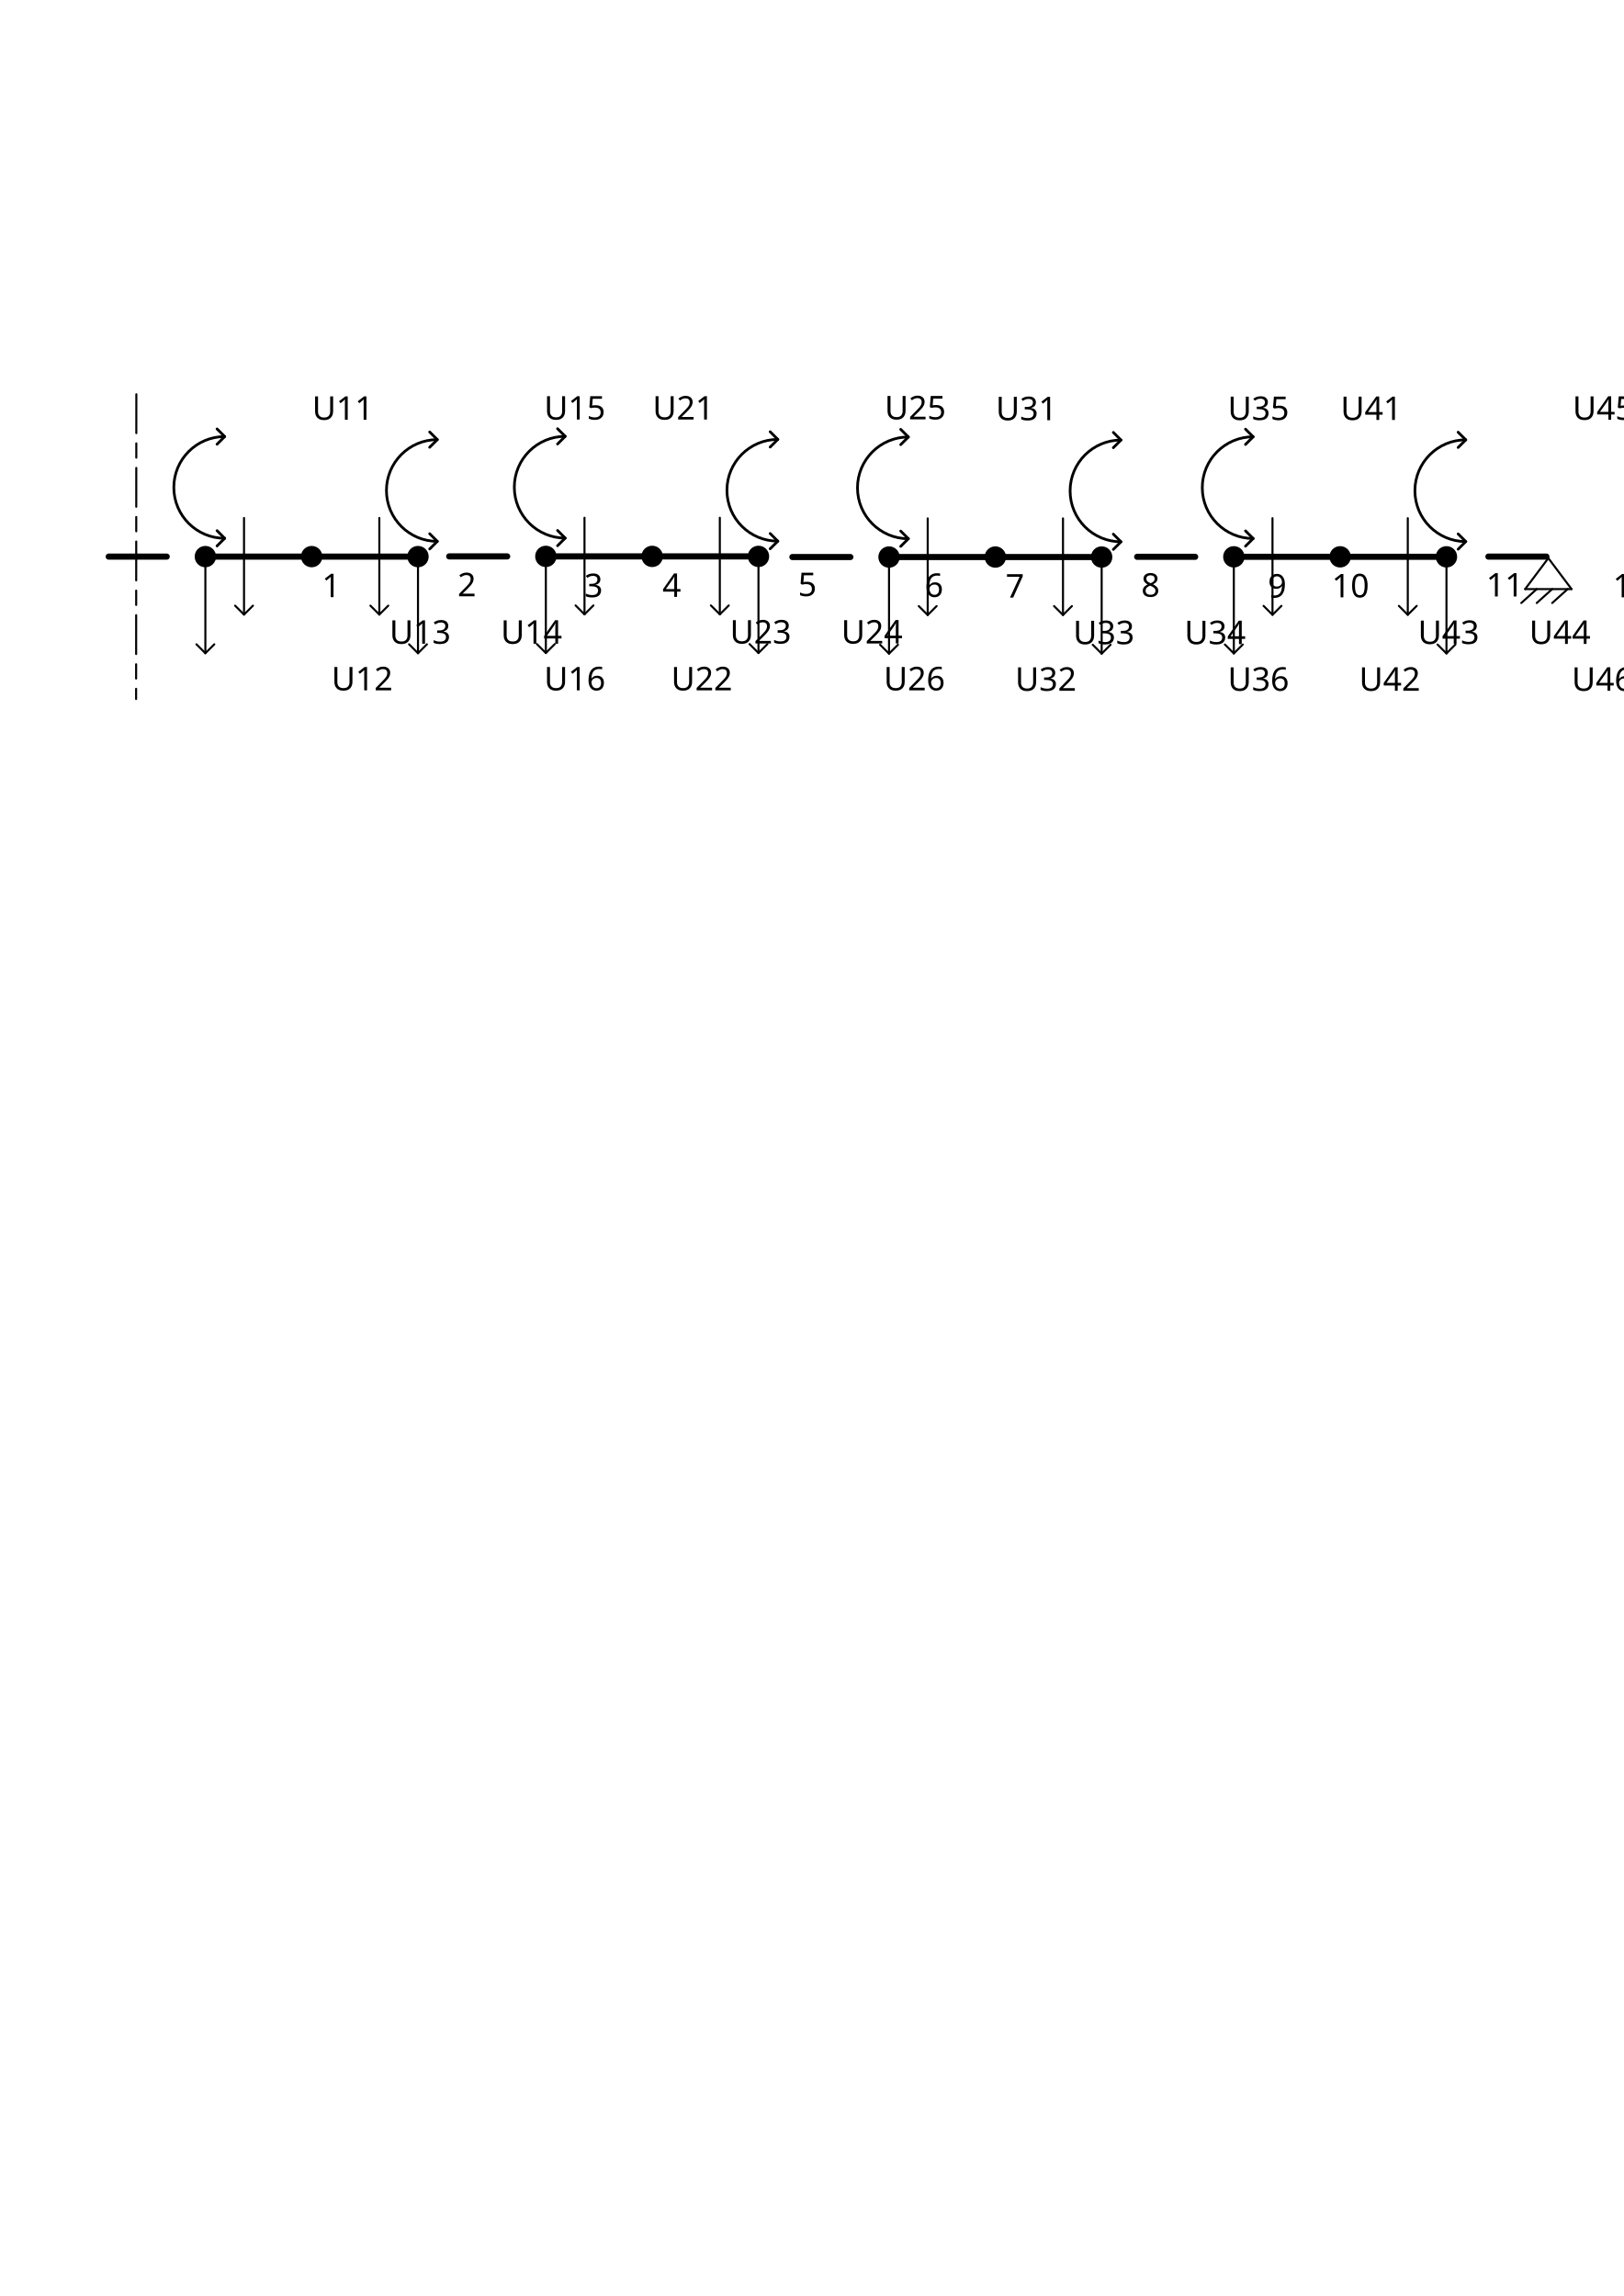
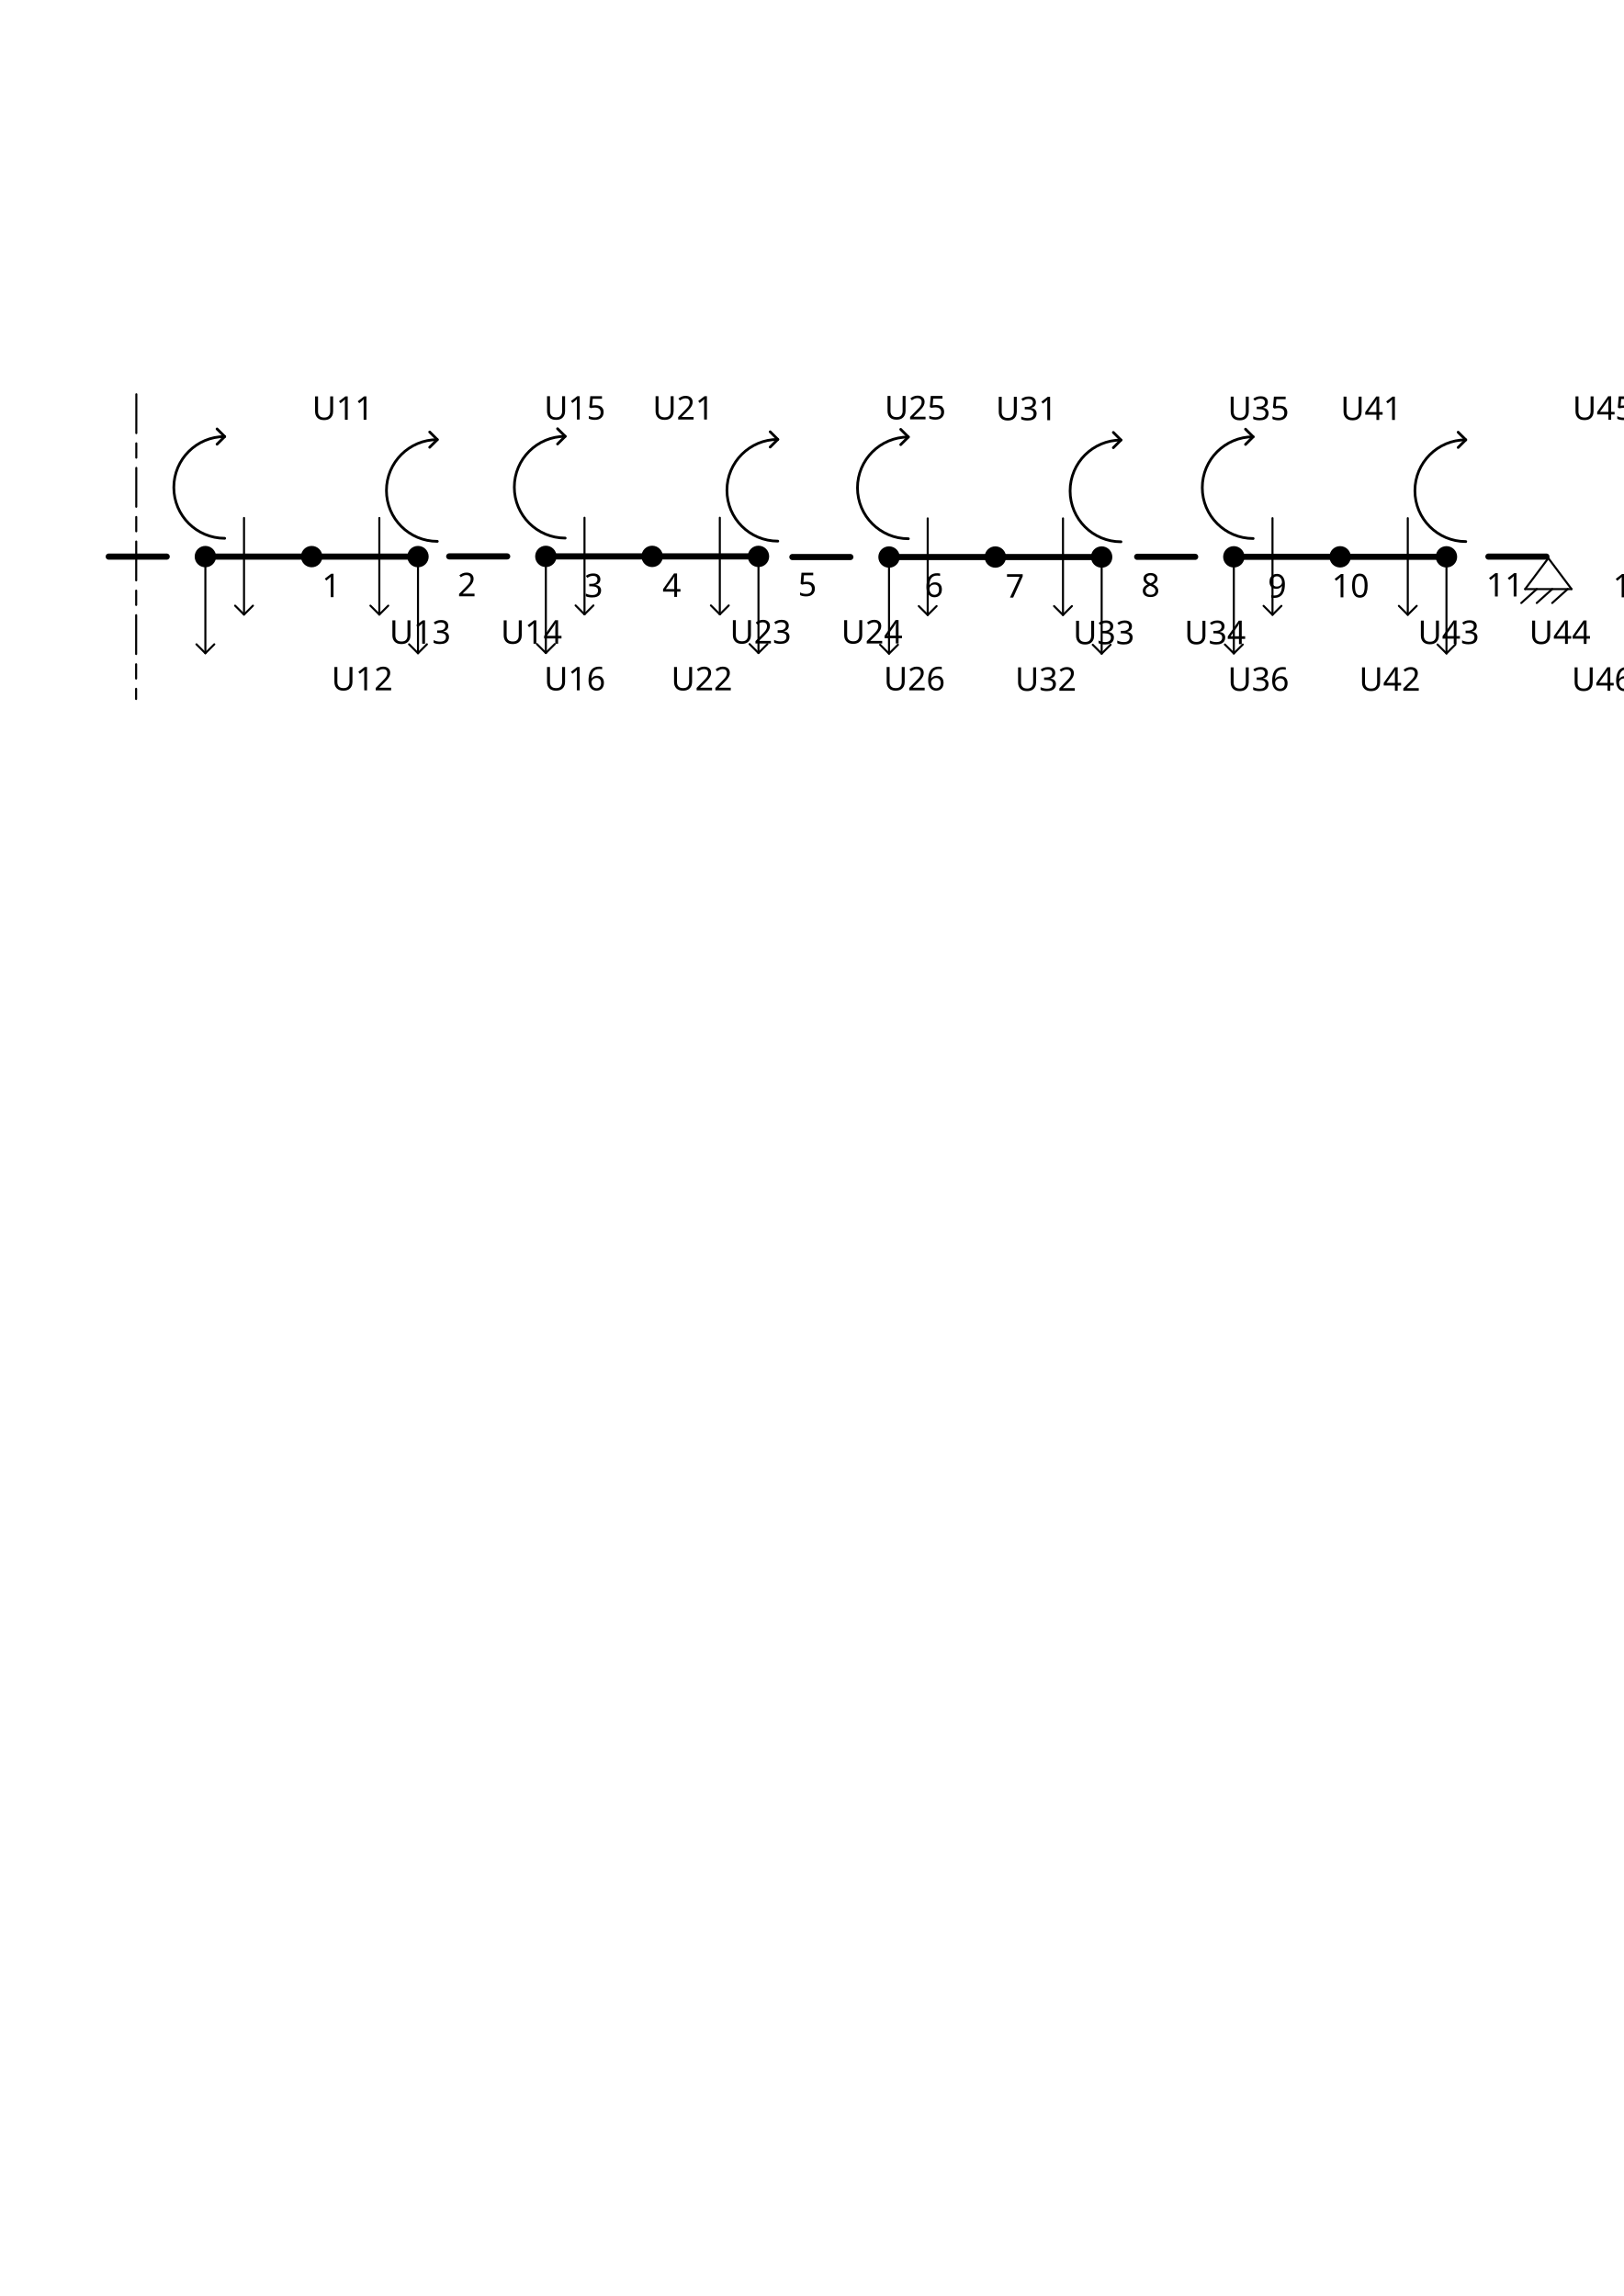
<svg xmlns="http://www.w3.org/2000/svg" xmlns:ns1="http://schemas.microsoft.com/visio/2003/SVGExtensions/" xmlns:xlink="http://www.w3.org/1999/xlink" width="8.268in" height="11.693in" viewBox="0 0 595.276 841.89" xml:space="preserve" color-interpolation-filters="sRGB" class="st11">
  <ns1:documentProperties ns1:langID="1033" ns1:metric="true" ns1:viewMarkup="false">
    <ns1:userDefs>
      <ns1:ud ns1:nameU="msvNoAutoConnect" ns1:val="VT0(1):26" />
    </ns1:userDefs>
  </ns1:documentProperties>
  <style type="text/css">
	
		.st1 {stroke:#000000;stroke-linecap:round;stroke-linejoin:round;stroke-width:2.25}
		.st2 {marker-end:url(#mrkr1-12);stroke:#000000;stroke-linecap:round;stroke-linejoin:round;stroke-width:0.75}
		.st3 {fill:#000000;fill-opacity:1;stroke:#000000;stroke-opacity:1;stroke-width:0.229}
		.st4 {fill:#000000;stroke:#000000;stroke-linecap:round;stroke-linejoin:round;stroke-width:0.75}
- 		.st5 {marker-end:url(#mrkr1-42);marker-start:url(#mrkr1-40);stroke:#000000;stroke-linecap:round;stroke-linejoin:round;stroke-width:1}
+ 		.st5 {marker-end:url(#mrkr1-39);stroke:#000000;stroke-linecap:round;stroke-linejoin:round;stroke-width:1}
		.st6 {fill:#000000;fill-opacity:1;stroke:#000000;stroke-opacity:1;stroke-width:0.357}
		.st7 {fill:none;stroke:none;stroke-linecap:round;stroke-linejoin:round;stroke-width:0.75}
		.st8 {fill:#000000;font-family:Calibri;font-size:1em}
		.st9 {stroke:#000000;stroke-linecap:round;stroke-linejoin:round;stroke-width:0.75}
		.st10 {stroke:#000000;stroke-dasharray:14.25,3.75,5.25,3.75;stroke-linecap:round;stroke-linejoin:round;stroke-width:0.75}
		.st11 {fill:none;fill-rule:evenodd;font-size:12px;overflow:visible;stroke-linecap:square;stroke-miterlimit:3}
	
	</style>
  <defs id="Markers">
    <g id="lend1">
      <path d="M 1 -1 L 0 0 L 1 1 " style="stroke-linecap:round;stroke-linejoin:round;fill:none" />
    </g>
    <marker id="mrkr1-12" class="st3" ns1:arrowType="1" ns1:arrowSize="2" orient="auto" markerUnits="strokeWidth" overflow="visible">
      <use xlink:href="#lend1" transform="scale(-4.36,-4.36) " />
    </marker>
-     <marker id="mrkr1-40" class="st6" ns1:arrowType="1" ns1:arrowSize="1" orient="auto" markerUnits="strokeWidth" overflow="visible">
-       <use xlink:href="#lend1" transform="scale(2.8) " />
-     </marker>
-     <marker id="mrkr1-42" class="st6" ns1:arrowType="1" ns1:arrowSize="1" orient="auto" markerUnits="strokeWidth" overflow="visible">
+     <marker id="mrkr1-39" class="st6" ns1:arrowType="1" ns1:arrowSize="1" orient="auto" markerUnits="strokeWidth" overflow="visible">
      <use xlink:href="#lend1" transform="scale(-2.8,-2.8) " />
    </marker>
  </defs>
  <g ns1:mID="0" ns1:index="1" ns1:groupContext="foregroundPage">
    <ns1:pageProperties ns1:drawingScale="0.0393701" ns1:pageScale="0.0393701" ns1:drawingUnits="24" ns1:shadowOffsetX="8.50394" ns1:shadowOffsetY="-8.50394" />
    <ns1:layer ns1:name="Electrical" ns1:index="0" />
    <g id="shape83-1" ns1:mID="83" ns1:groupContext="shape" transform="translate(39.849,-637.795)">
      <path d="M0 841.89 L21.26 841.89" class="st1" />
    </g>
    <g id="shape84-4" ns1:mID="84" ns1:groupContext="shape" transform="translate(75.282,-637.795)">
      <path d="M0 841.89 L77.95 841.89" class="st1" />
    </g>
    <g id="shape92-7" ns1:mID="92" ns1:groupContext="shape" transform="translate(917.172,204.094) rotate(90)">
      <path d="M0 841.89 L35.43 841.89" class="st2" />
    </g>
    <g id="shape94-13" ns1:mID="94" ns1:groupContext="shape" transform="translate(71.7387,-634.252)">
      <ellipse cx="3.543" cy="838.346" rx="3.543" ry="3.543" class="st4" />
    </g>
    <g id="shape95-15" ns1:mID="95" ns1:groupContext="shape" transform="translate(110.715,-634.252)">
      <ellipse cx="3.543" cy="838.346" rx="3.543" ry="3.543" class="st4" />
    </g>
    <g id="shape96-17" ns1:mID="96" ns1:groupContext="shape" transform="translate(149.691,-634.252)">
      <ellipse cx="3.543" cy="838.346" rx="3.543" ry="3.543" class="st4" />
    </g>
    <g id="shape97-19" ns1:mID="97" ns1:groupContext="shape" transform="translate(931.345,189.921) rotate(90)">
      <path d="M0 841.89 L35.43 841.89" class="st2" />
    </g>
    <g id="shape98-24" ns1:mID="98" ns1:groupContext="shape" transform="translate(995.125,204.094) rotate(90)">
      <path d="M0 841.89 L35.43 841.89" class="st2" />
    </g>
    <g id="shape99-29" ns1:mID="99" ns1:groupContext="shape" transform="translate(980.951,189.921) rotate(90)">
      <path d="M0 841.89 L35.43 841.89" class="st2" />
    </g>
    <g id="shape102-34" ns1:mID="102" ns1:groupContext="shape" transform="translate(924.258,178.732) rotate(90)">
      <ns1:userDefs>
        <ns1:ud ns1:nameU="visVersion" ns1:val="VT0(15):26" />
      </ns1:userDefs>
      <path d="M18.65 841.89 A18.649 18.649 0 1 1 -18.65 841.89" class="st5" />
    </g>
-     <g id="shape103-43" ns1:mID="103" ns1:groupContext="shape" transform="translate(1002.21,179.851) rotate(90)">
-       <ns1:userDefs>
-         <ns1:ud ns1:nameU="visVersion" ns1:val="VT0(15):26" />
-       </ns1:userDefs>
-       <path d="M18.65 841.89 A18.649 18.649 0 1 1 -18.65 841.89" class="st5" />
-     </g>
-     <g id="shape104-50" ns1:mID="104" ns1:groupContext="shape" transform="translate(49.9783,-681.575)">
+     <g id="shape103-40" ns1:mID="103" ns1:groupContext="shape" transform="translate(1002.21,179.851) rotate(90)">
+       <ns1:userDefs>
+         <ns1:ud ns1:nameU="visVersion" ns1:val="VT0(15):26" />
+       </ns1:userDefs>
+       <path d="M18.65 841.89 A18.649 18.649 0 1 1 -18.65 841.89" class="st5" />
+     </g>
+     <g id="shape104-45" ns1:mID="104" ns1:groupContext="shape" transform="translate(49.9783,-681.575)">
      <ns1:textBlock ns1:margins="rect(4,4,4,4)" ns1:tabSpace="42.5197" />
      <ns1:textRect cx="18.217" cy="831.89" width="36.44" height="20" />
      <rect x="0" y="821.89" width="36.434" height="20" class="st7" />
      <text x="8.29" y="835.49" class="st8" ns1:langID="1033">
        <ns1:paragraph ns1:horizAlign="1" />
        <ns1:tabList />U11</text>
    </g>
-     <g id="shape105-53" ns1:mID="105" ns1:groupContext="shape" transform="translate(57.0649,-582.362)">
+     <g id="shape105-48" ns1:mID="105" ns1:groupContext="shape" transform="translate(57.0649,-582.362)">
      <ns1:textBlock ns1:margins="rect(4,4,4,4)" ns1:tabSpace="42.5197" />
      <ns1:textRect cx="18.217" cy="831.89" width="36.44" height="20" />
      <rect x="0" y="821.89" width="36.434" height="20" class="st7" />
      <text x="8.29" y="835.49" class="st8" ns1:langID="1033">
        <ns1:paragraph ns1:horizAlign="1" />
        <ns1:tabList />U12</text>
    </g>
-     <g id="shape106-56" ns1:mID="106" ns1:groupContext="shape" transform="translate(78.3247,-599.449)">
+     <g id="shape106-51" ns1:mID="106" ns1:groupContext="shape" transform="translate(78.3247,-599.449)">
      <ns1:textBlock ns1:margins="rect(4,4,4,4)" ns1:tabSpace="42.5197" />
      <ns1:textRect cx="18.217" cy="831.89" width="36.44" height="20" />
      <rect x="0" y="821.89" width="36.434" height="20" class="st7" />
      <text x="8.29" y="835.49" class="st8" ns1:langID="1033">
        <ns1:paragraph ns1:horizAlign="1" />
        <ns1:tabList />U13</text>
    </g>
-     <g id="shape107-59" ns1:mID="107" ns1:groupContext="shape" transform="translate(171.452,-582.362) scale(-1,1)">
+     <g id="shape107-54" ns1:mID="107" ns1:groupContext="shape" transform="translate(171.452,-582.362) scale(-1,1)">
      <ns1:textBlock ns1:margins="rect(4,4,4,4)" ns1:tabSpace="42.5197" />
      <ns1:textRect cx="18.217" cy="831.89" width="36.44" height="20" />
      <rect x="0" y="821.89" width="36.434" height="20" class="st7" />
      <text x="-28.15" y="835.49" transform="scale(-1,1)" class="st8" ns1:langID="1033">
        <ns1:paragraph ns1:horizAlign="1" />
        <ns1:tabList />U16</text>
    </g>
-     <g id="shape108-62" ns1:mID="108" ns1:groupContext="shape" transform="translate(155.569,-599.449) scale(-1,1)">
+     <g id="shape108-57" ns1:mID="108" ns1:groupContext="shape" transform="translate(155.569,-599.449) scale(-1,1)">
      <ns1:textBlock ns1:margins="rect(4,4,4,4)" ns1:tabSpace="42.5197" />
      <ns1:textRect cx="18.217" cy="831.89" width="36.44" height="20" />
      <rect x="0" y="821.89" width="36.434" height="20" class="st7" />
      <text x="-28.15" y="835.49" transform="scale(-1,1)" class="st8" ns1:langID="1033">
        <ns1:paragraph ns1:horizAlign="1" />
        <ns1:tabList />U14</text>
    </g>
-     <g id="shape109-65" ns1:mID="109" ns1:groupContext="shape" transform="translate(135.018,-681.654)">
+     <g id="shape109-60" ns1:mID="109" ns1:groupContext="shape" transform="translate(135.018,-681.654)">
      <ns1:textBlock ns1:margins="rect(4,4,4,4)" ns1:tabSpace="42.5197" />
      <ns1:textRect cx="18.217" cy="831.89" width="36.44" height="20" />
      <rect x="0" y="821.89" width="36.434" height="20" class="st7" />
      <text x="8.29" y="835.49" class="st8" ns1:langID="1033">
        <ns1:paragraph ns1:horizAlign="1" />
        <ns1:tabList />U15</text>
    </g>
-     <g id="shape110-68" ns1:mID="110" ns1:groupContext="shape" transform="translate(57.8399,-616.535)">
+     <g id="shape110-63" ns1:mID="110" ns1:groupContext="shape" transform="translate(57.8399,-616.535)">
      <ns1:textBlock ns1:margins="rect(4,4,4,4)" ns1:tabSpace="42.5197" />
      <ns1:textRect cx="6.699" cy="831.89" width="13.4" height="20" />
      <rect x="0" y="821.89" width="13.398" height="20" class="st7" />
      <text x="4" y="835.49" class="st8" ns1:langID="1033">
        <ns1:paragraph ns1:horizAlign="1" />
        <ns1:tabList />1</text>
    </g>
-     <g id="shape111-71" ns1:mID="111" ns1:groupContext="shape" transform="translate(107.559,-616.85)">
+     <g id="shape111-66" ns1:mID="111" ns1:groupContext="shape" transform="translate(107.559,-616.85)">
      <ns1:textBlock ns1:margins="rect(4,4,4,4)" ns1:tabSpace="42.5197" />
      <ns1:textRect cx="6.699" cy="831.89" width="13.4" height="20" />
      <rect x="0" y="821.89" width="13.398" height="20" class="st7" />
      <text x="4" y="835.49" class="st8" ns1:langID="1033">
        <ns1:paragraph ns1:horizAlign="1" />
        <ns1:tabList />2</text>
    </g>
-     <g id="shape112-74" ns1:mID="112" ns1:groupContext="shape" transform="translate(154.01,-616.535)">
+     <g id="shape112-69" ns1:mID="112" ns1:groupContext="shape" transform="translate(154.01,-616.535)">
      <ns1:textBlock ns1:margins="rect(4,4,4,4)" ns1:tabSpace="42.5197" />
      <ns1:textRect cx="6.699" cy="831.89" width="13.4" height="20" />
      <rect x="0" y="821.89" width="13.398" height="20" class="st7" />
      <text x="4" y="835.49" class="st8" ns1:langID="1033">
        <ns1:paragraph ns1:horizAlign="1" />
        <ns1:tabList />3</text>
    </g>
-     <g id="shape113-77" ns1:mID="113" ns1:groupContext="shape" transform="translate(164.677,-637.874)">
+     <g id="shape113-72" ns1:mID="113" ns1:groupContext="shape" transform="translate(164.677,-637.874)">
      <path d="M0 841.89 L21.26 841.89" class="st1" />
    </g>
-     <g id="shape114-80" ns1:mID="114" ns1:groupContext="shape" transform="translate(200.11,-637.874)">
+     <g id="shape114-75" ns1:mID="114" ns1:groupContext="shape" transform="translate(200.11,-637.874)">
      <path d="M0 841.89 L77.95 841.89" class="st1" />
    </g>
-     <g id="shape115-83" ns1:mID="115" ns1:groupContext="shape" transform="translate(1042,204.016) rotate(90)">
-       <path d="M0 841.89 L35.43 841.89" class="st2" />
-     </g>
-     <g id="shape116-88" ns1:mID="116" ns1:groupContext="shape" transform="translate(196.567,-634.331)">
-       <ellipse cx="3.543" cy="838.346" rx="3.543" ry="3.543" class="st4" />
-     </g>
-     <g id="shape117-90" ns1:mID="117" ns1:groupContext="shape" transform="translate(235.544,-634.331)">
-       <ellipse cx="3.543" cy="838.346" rx="3.543" ry="3.543" class="st4" />
-     </g>
-     <g id="shape118-92" ns1:mID="118" ns1:groupContext="shape" transform="translate(274.52,-634.331)">
-       <ellipse cx="3.543" cy="838.346" rx="3.543" ry="3.543" class="st4" />
-     </g>
-     <g id="shape119-94" ns1:mID="119" ns1:groupContext="shape" transform="translate(1056.17,189.842) rotate(90)">
-       <path d="M0 841.89 L35.43 841.89" class="st2" />
-     </g>
-     <g id="shape120-99" ns1:mID="120" ns1:groupContext="shape" transform="translate(1119.95,204.016) rotate(90)">
-       <path d="M0 841.89 L35.43 841.89" class="st2" />
-     </g>
-     <g id="shape121-104" ns1:mID="121" ns1:groupContext="shape" transform="translate(1105.78,189.842) rotate(90)">
-       <path d="M0 841.89 L35.43 841.89" class="st2" />
-     </g>
-     <g id="shape122-109" ns1:mID="122" ns1:groupContext="shape" transform="translate(1049.09,178.653) rotate(90)">
-       <ns1:userDefs>
-         <ns1:ud ns1:nameU="visVersion" ns1:val="VT0(15):26" />
-       </ns1:userDefs>
-       <path d="M18.65 841.89 A18.649 18.649 0 1 1 -18.65 841.89" class="st5" />
-     </g>
-     <g id="shape123-116" ns1:mID="123" ns1:groupContext="shape" transform="translate(1127.04,179.772) rotate(90)">
-       <ns1:userDefs>
-         <ns1:ud ns1:nameU="visVersion" ns1:val="VT0(15):26" />
-       </ns1:userDefs>
-       <path d="M18.65 841.89 A18.649 18.649 0 1 1 -18.65 841.89" class="st5" />
-     </g>
-     <g id="shape124-123" ns1:mID="124" ns1:groupContext="shape" transform="translate(174.807,-681.654)">
+     <g id="shape115-78" ns1:mID="115" ns1:groupContext="shape" transform="translate(1042,204.016) rotate(90)">
+       <path d="M0 841.89 L35.43 841.89" class="st2" />
+     </g>
+     <g id="shape116-83" ns1:mID="116" ns1:groupContext="shape" transform="translate(196.567,-634.331)">
+       <ellipse cx="3.543" cy="838.346" rx="3.543" ry="3.543" class="st4" />
+     </g>
+     <g id="shape117-85" ns1:mID="117" ns1:groupContext="shape" transform="translate(235.544,-634.331)">
+       <ellipse cx="3.543" cy="838.346" rx="3.543" ry="3.543" class="st4" />
+     </g>
+     <g id="shape118-87" ns1:mID="118" ns1:groupContext="shape" transform="translate(274.52,-634.331)">
+       <ellipse cx="3.543" cy="838.346" rx="3.543" ry="3.543" class="st4" />
+     </g>
+     <g id="shape119-89" ns1:mID="119" ns1:groupContext="shape" transform="translate(1056.17,189.842) rotate(90)">
+       <path d="M0 841.89 L35.43 841.89" class="st2" />
+     </g>
+     <g id="shape120-94" ns1:mID="120" ns1:groupContext="shape" transform="translate(1119.95,204.016) rotate(90)">
+       <path d="M0 841.89 L35.43 841.89" class="st2" />
+     </g>
+     <g id="shape121-99" ns1:mID="121" ns1:groupContext="shape" transform="translate(1105.78,189.842) rotate(90)">
+       <path d="M0 841.89 L35.43 841.89" class="st2" />
+     </g>
+     <g id="shape122-104" ns1:mID="122" ns1:groupContext="shape" transform="translate(1049.09,178.653) rotate(90)">
+       <ns1:userDefs>
+         <ns1:ud ns1:nameU="visVersion" ns1:val="VT0(15):26" />
+       </ns1:userDefs>
+       <path d="M18.65 841.89 A18.649 18.649 0 1 1 -18.65 841.89" class="st5" />
+     </g>
+     <g id="shape123-109" ns1:mID="123" ns1:groupContext="shape" transform="translate(1127.04,179.772) rotate(90)">
+       <ns1:userDefs>
+         <ns1:ud ns1:nameU="visVersion" ns1:val="VT0(15):26" />
+       </ns1:userDefs>
+       <path d="M18.65 841.89 A18.649 18.649 0 1 1 -18.65 841.89" class="st5" />
+     </g>
+     <g id="shape124-114" ns1:mID="124" ns1:groupContext="shape" transform="translate(174.807,-681.654)">
      <ns1:textBlock ns1:margins="rect(4,4,4,4)" ns1:tabSpace="42.5197" />
      <ns1:textRect cx="18.217" cy="831.89" width="36.44" height="20" />
      <rect x="0" y="821.89" width="36.434" height="20" class="st7" />
      <text x="8.29" y="835.49" class="st8" ns1:langID="1033">
        <ns1:paragraph ns1:horizAlign="1" />
        <ns1:tabList />U21</text>
    </g>
-     <g id="shape125-126" ns1:mID="125" ns1:groupContext="shape" transform="translate(181.581,-582.362)">
+     <g id="shape125-117" ns1:mID="125" ns1:groupContext="shape" transform="translate(181.581,-582.362)">
      <ns1:textBlock ns1:margins="rect(4,4,4,4)" ns1:tabSpace="42.5197" />
      <ns1:textRect cx="18.217" cy="831.89" width="36.44" height="20" />
      <rect x="0" y="821.89" width="36.434" height="20" class="st7" />
      <text x="8.29" y="835.49" class="st8" ns1:langID="1033">
        <ns1:paragraph ns1:horizAlign="1" />
        <ns1:tabList />U22</text>
    </g>
-     <g id="shape126-129" ns1:mID="126" ns1:groupContext="shape" transform="translate(203.153,-599.528)">
+     <g id="shape126-120" ns1:mID="126" ns1:groupContext="shape" transform="translate(203.153,-599.528)">
      <ns1:textBlock ns1:margins="rect(4,4,4,4)" ns1:tabSpace="42.5197" />
      <ns1:textRect cx="18.217" cy="831.89" width="36.44" height="20" />
      <rect x="0" y="821.89" width="36.434" height="20" class="st7" />
      <text x="8.29" y="835.49" class="st8" ns1:langID="1033">
        <ns1:paragraph ns1:horizAlign="1" />
        <ns1:tabList />U23</text>
    </g>
-     <g id="shape127-132" ns1:mID="127" ns1:groupContext="shape" transform="translate(295.968,-582.362) scale(-1,1)">
+     <g id="shape127-123" ns1:mID="127" ns1:groupContext="shape" transform="translate(295.968,-582.362) scale(-1,1)">
      <ns1:textBlock ns1:margins="rect(4,4,4,4)" ns1:tabSpace="42.5197" />
      <ns1:textRect cx="18.217" cy="831.89" width="36.44" height="20" />
      <rect x="0" y="821.89" width="36.434" height="20" class="st7" />
      <text x="-28.15" y="835.49" transform="scale(-1,1)" class="st8" ns1:langID="1033">
        <ns1:paragraph ns1:horizAlign="1" />
        <ns1:tabList />U26</text>
    </g>
-     <g id="shape128-135" ns1:mID="128" ns1:groupContext="shape" transform="translate(280.397,-599.528) scale(-1,1)">
+     <g id="shape128-126" ns1:mID="128" ns1:groupContext="shape" transform="translate(280.397,-599.528) scale(-1,1)">
      <ns1:textBlock ns1:margins="rect(4,4,4,4)" ns1:tabSpace="42.5197" />
      <ns1:textRect cx="18.217" cy="831.89" width="36.44" height="20" />
      <rect x="0" y="821.89" width="36.434" height="20" class="st7" />
      <text x="-28.15" y="835.49" transform="scale(-1,1)" class="st8" ns1:langID="1033">
        <ns1:paragraph ns1:horizAlign="1" />
        <ns1:tabList />U24</text>
    </g>
-     <g id="shape129-138" ns1:mID="129" ns1:groupContext="shape" transform="translate(259.846,-681.732)">
+     <g id="shape129-129" ns1:mID="129" ns1:groupContext="shape" transform="translate(259.846,-681.732)">
      <ns1:textBlock ns1:margins="rect(4,4,4,4)" ns1:tabSpace="42.5197" />
      <ns1:textRect cx="18.217" cy="831.89" width="36.44" height="20" />
      <rect x="0" y="821.89" width="36.434" height="20" class="st7" />
      <text x="8.29" y="835.49" class="st8" ns1:langID="1033">
        <ns1:paragraph ns1:horizAlign="1" />
        <ns1:tabList />U25</text>
    </g>
-     <g id="shape130-141" ns1:mID="130" ns1:groupContext="shape" transform="translate(182.668,-616.614)">
+     <g id="shape130-132" ns1:mID="130" ns1:groupContext="shape" transform="translate(182.668,-616.614)">
      <ns1:textBlock ns1:margins="rect(4,4,4,4)" ns1:tabSpace="42.5197" />
      <ns1:textRect cx="6.699" cy="831.89" width="13.4" height="20" />
      <rect x="0" y="821.89" width="13.398" height="20" class="st7" />
      <text x="4" y="835.49" class="st8" ns1:langID="1033">
        <ns1:paragraph ns1:horizAlign="1" />
        <ns1:tabList />4</text>
    </g>
-     <g id="shape131-144" ns1:mID="131" ns1:groupContext="shape" transform="translate(232.388,-616.929)">
+     <g id="shape131-135" ns1:mID="131" ns1:groupContext="shape" transform="translate(232.388,-616.929)">
      <ns1:textBlock ns1:margins="rect(4,4,4,4)" ns1:tabSpace="42.5197" />
      <ns1:textRect cx="6.699" cy="831.89" width="13.4" height="20" />
      <rect x="0" y="821.89" width="13.398" height="20" class="st7" />
      <text x="4" y="835.49" class="st8" ns1:langID="1033">
        <ns1:paragraph ns1:horizAlign="1" />
        <ns1:tabList />5</text>
    </g>
-     <g id="shape132-147" ns1:mID="132" ns1:groupContext="shape" transform="translate(278.838,-616.614)">
+     <g id="shape132-138" ns1:mID="132" ns1:groupContext="shape" transform="translate(278.838,-616.614)">
      <ns1:textBlock ns1:margins="rect(4,4,4,4)" ns1:tabSpace="42.5197" />
      <ns1:textRect cx="6.699" cy="831.89" width="13.4" height="20" />
      <rect x="0" y="821.89" width="13.398" height="20" class="st7" />
      <text x="4" y="835.49" class="st8" ns1:langID="1033">
        <ns1:paragraph ns1:horizAlign="1" />
        <ns1:tabList />6</text>
    </g>
-     <g id="shape133-150" ns1:mID="133" ns1:groupContext="shape" transform="translate(290.491,-637.638)">
+     <g id="shape133-141" ns1:mID="133" ns1:groupContext="shape" transform="translate(290.491,-637.638)">
      <path d="M0 841.89 L21.26 841.89" class="st1" />
    </g>
-     <g id="shape134-153" ns1:mID="134" ns1:groupContext="shape" transform="translate(325.924,-637.638)">
+     <g id="shape134-144" ns1:mID="134" ns1:groupContext="shape" transform="translate(325.924,-637.638)">
      <path d="M0 841.89 L77.95 841.89" class="st1" />
    </g>
-     <g id="shape135-156" ns1:mID="135" ns1:groupContext="shape" transform="translate(1167.81,204.252) rotate(90)">
-       <path d="M0 841.89 L35.43 841.89" class="st2" />
-     </g>
-     <g id="shape136-161" ns1:mID="136" ns1:groupContext="shape" transform="translate(322.381,-634.094)">
-       <ellipse cx="3.543" cy="838.346" rx="3.543" ry="3.543" class="st4" />
-     </g>
-     <g id="shape137-163" ns1:mID="137" ns1:groupContext="shape" transform="translate(361.357,-634.094)">
-       <ellipse cx="3.543" cy="838.346" rx="3.543" ry="3.543" class="st4" />
-     </g>
-     <g id="shape138-165" ns1:mID="138" ns1:groupContext="shape" transform="translate(400.334,-634.094)">
-       <ellipse cx="3.543" cy="838.346" rx="3.543" ry="3.543" class="st4" />
-     </g>
-     <g id="shape139-167" ns1:mID="139" ns1:groupContext="shape" transform="translate(1181.99,190.079) rotate(90)">
-       <path d="M0 841.89 L35.43 841.89" class="st2" />
-     </g>
-     <g id="shape140-172" ns1:mID="140" ns1:groupContext="shape" transform="translate(1245.77,204.252) rotate(90)">
-       <path d="M0 841.89 L35.43 841.89" class="st2" />
-     </g>
-     <g id="shape141-177" ns1:mID="141" ns1:groupContext="shape" transform="translate(1231.59,190.079) rotate(90)">
-       <path d="M0 841.89 L35.43 841.89" class="st2" />
-     </g>
-     <g id="shape142-182" ns1:mID="142" ns1:groupContext="shape" transform="translate(1174.9,178.889) rotate(90)">
-       <ns1:userDefs>
-         <ns1:ud ns1:nameU="visVersion" ns1:val="VT0(15):26" />
-       </ns1:userDefs>
-       <path d="M18.65 841.89 A18.649 18.649 0 1 1 -18.65 841.89" class="st5" />
-     </g>
-     <g id="shape143-189" ns1:mID="143" ns1:groupContext="shape" transform="translate(1252.85,180.008) rotate(90)">
-       <ns1:userDefs>
-         <ns1:ud ns1:nameU="visVersion" ns1:val="VT0(15):26" />
-       </ns1:userDefs>
-       <path d="M18.65 841.89 A18.649 18.649 0 1 1 -18.65 841.89" class="st5" />
-     </g>
-     <g id="shape144-196" ns1:mID="144" ns1:groupContext="shape" transform="translate(300.621,-681.417)">
+     <g id="shape135-147" ns1:mID="135" ns1:groupContext="shape" transform="translate(1167.81,204.252) rotate(90)">
+       <path d="M0 841.89 L35.43 841.89" class="st2" />
+     </g>
+     <g id="shape136-152" ns1:mID="136" ns1:groupContext="shape" transform="translate(322.381,-634.094)">
+       <ellipse cx="3.543" cy="838.346" rx="3.543" ry="3.543" class="st4" />
+     </g>
+     <g id="shape137-154" ns1:mID="137" ns1:groupContext="shape" transform="translate(361.357,-634.094)">
+       <ellipse cx="3.543" cy="838.346" rx="3.543" ry="3.543" class="st4" />
+     </g>
+     <g id="shape138-156" ns1:mID="138" ns1:groupContext="shape" transform="translate(400.334,-634.094)">
+       <ellipse cx="3.543" cy="838.346" rx="3.543" ry="3.543" class="st4" />
+     </g>
+     <g id="shape139-158" ns1:mID="139" ns1:groupContext="shape" transform="translate(1181.99,190.079) rotate(90)">
+       <path d="M0 841.89 L35.43 841.89" class="st2" />
+     </g>
+     <g id="shape140-163" ns1:mID="140" ns1:groupContext="shape" transform="translate(1245.77,204.252) rotate(90)">
+       <path d="M0 841.89 L35.43 841.89" class="st2" />
+     </g>
+     <g id="shape141-168" ns1:mID="141" ns1:groupContext="shape" transform="translate(1231.59,190.079) rotate(90)">
+       <path d="M0 841.89 L35.43 841.89" class="st2" />
+     </g>
+     <g id="shape142-173" ns1:mID="142" ns1:groupContext="shape" transform="translate(1174.9,178.889) rotate(90)">
+       <ns1:userDefs>
+         <ns1:ud ns1:nameU="visVersion" ns1:val="VT0(15):26" />
+       </ns1:userDefs>
+       <path d="M18.65 841.89 A18.649 18.649 0 1 1 -18.65 841.89" class="st5" />
+     </g>
+     <g id="shape143-178" ns1:mID="143" ns1:groupContext="shape" transform="translate(1252.85,180.008) rotate(90)">
+       <ns1:userDefs>
+         <ns1:ud ns1:nameU="visVersion" ns1:val="VT0(15):26" />
+       </ns1:userDefs>
+       <path d="M18.65 841.89 A18.649 18.649 0 1 1 -18.65 841.89" class="st5" />
+     </g>
+     <g id="shape144-183" ns1:mID="144" ns1:groupContext="shape" transform="translate(300.621,-681.417)">
      <ns1:textBlock ns1:margins="rect(4,4,4,4)" ns1:tabSpace="42.5197" />
      <ns1:textRect cx="18.217" cy="831.89" width="36.44" height="20" />
      <rect x="0" y="821.89" width="36.434" height="20" class="st7" />
      <text x="8.29" y="835.49" class="st8" ns1:langID="1033">
        <ns1:paragraph ns1:horizAlign="1" />
        <ns1:tabList />U31</text>
    </g>
-     <g id="shape145-199" ns1:mID="145" ns1:groupContext="shape" transform="translate(307.707,-582.205)">
+     <g id="shape145-186" ns1:mID="145" ns1:groupContext="shape" transform="translate(307.707,-582.205)">
      <ns1:textBlock ns1:margins="rect(4,4,4,4)" ns1:tabSpace="42.5197" />
      <ns1:textRect cx="18.217" cy="831.89" width="36.44" height="20" />
      <rect x="0" y="821.89" width="36.434" height="20" class="st7" />
      <text x="8.29" y="835.49" class="st8" ns1:langID="1033">
        <ns1:paragraph ns1:horizAlign="1" />
        <ns1:tabList />U32</text>
    </g>
-     <g id="shape146-202" ns1:mID="146" ns1:groupContext="shape" transform="translate(328.967,-599.291)">
+     <g id="shape146-189" ns1:mID="146" ns1:groupContext="shape" transform="translate(328.967,-599.291)">
      <ns1:textBlock ns1:margins="rect(4,4,4,4)" ns1:tabSpace="42.5197" />
      <ns1:textRect cx="18.217" cy="831.89" width="36.44" height="20" />
      <rect x="0" y="821.89" width="36.434" height="20" class="st7" />
      <text x="8.29" y="835.49" class="st8" ns1:langID="1033">
        <ns1:paragraph ns1:horizAlign="1" />
        <ns1:tabList />U33</text>
    </g>
-     <g id="shape147-205" ns1:mID="147" ns1:groupContext="shape" transform="translate(422.094,-582.205) scale(-1,1)">
+     <g id="shape147-192" ns1:mID="147" ns1:groupContext="shape" transform="translate(422.094,-582.205) scale(-1,1)">
      <ns1:textBlock ns1:margins="rect(4,4,4,4)" ns1:tabSpace="42.5197" />
      <ns1:textRect cx="18.217" cy="831.89" width="36.44" height="20" />
      <rect x="0" y="821.89" width="36.434" height="20" class="st7" />
      <text x="-28.15" y="835.49" transform="scale(-1,1)" class="st8" ns1:langID="1033">
        <ns1:paragraph ns1:horizAlign="1" />
        <ns1:tabList />U36</text>
    </g>
-     <g id="shape148-208" ns1:mID="148" ns1:groupContext="shape" transform="translate(406.211,-599.291) scale(-1,1)">
+     <g id="shape148-195" ns1:mID="148" ns1:groupContext="shape" transform="translate(406.211,-599.291) scale(-1,1)">
      <ns1:textBlock ns1:margins="rect(4,4,4,4)" ns1:tabSpace="42.5197" />
      <ns1:textRect cx="18.217" cy="831.89" width="36.44" height="20" />
      <rect x="0" y="821.89" width="36.434" height="20" class="st7" />
      <text x="-28.15" y="835.49" transform="scale(-1,1)" class="st8" ns1:langID="1033">
        <ns1:paragraph ns1:horizAlign="1" />
        <ns1:tabList />U34</text>
    </g>
-     <g id="shape149-211" ns1:mID="149" ns1:groupContext="shape" transform="translate(385.66,-681.496)">
+     <g id="shape149-198" ns1:mID="149" ns1:groupContext="shape" transform="translate(385.66,-681.496)">
      <ns1:textBlock ns1:margins="rect(4,4,4,4)" ns1:tabSpace="42.5197" />
      <ns1:textRect cx="18.217" cy="831.89" width="36.44" height="20" />
      <rect x="0" y="821.89" width="36.434" height="20" class="st7" />
      <text x="8.29" y="835.49" class="st8" ns1:langID="1033">
        <ns1:paragraph ns1:horizAlign="1" />
        <ns1:tabList />U35</text>
    </g>
-     <g id="shape150-214" ns1:mID="150" ns1:groupContext="shape" transform="translate(308.482,-616.378)">
+     <g id="shape150-201" ns1:mID="150" ns1:groupContext="shape" transform="translate(308.482,-616.378)">
      <ns1:textBlock ns1:margins="rect(4,4,4,4)" ns1:tabSpace="42.5197" />
      <ns1:textRect cx="6.699" cy="831.89" width="13.4" height="20" />
      <rect x="0" y="821.89" width="13.398" height="20" class="st7" />
      <text x="4" y="835.49" class="st8" ns1:langID="1033">
        <ns1:paragraph ns1:horizAlign="1" />
        <ns1:tabList />7</text>
    </g>
-     <g id="shape151-217" ns1:mID="151" ns1:groupContext="shape" transform="translate(358.202,-616.693)">
+     <g id="shape151-204" ns1:mID="151" ns1:groupContext="shape" transform="translate(358.202,-616.693)">
      <ns1:textBlock ns1:margins="rect(4,4,4,4)" ns1:tabSpace="42.5197" />
      <ns1:textRect cx="6.699" cy="831.89" width="13.4" height="20" />
      <rect x="0" y="821.89" width="13.398" height="20" class="st7" />
      <text x="4" y="835.49" class="st8" ns1:langID="1033">
        <ns1:paragraph ns1:horizAlign="1" />
        <ns1:tabList />8</text>
    </g>
-     <g id="shape152-220" ns1:mID="152" ns1:groupContext="shape" transform="translate(404.652,-616.378)">
+     <g id="shape152-207" ns1:mID="152" ns1:groupContext="shape" transform="translate(404.652,-616.378)">
      <ns1:textBlock ns1:margins="rect(4,4,4,4)" ns1:tabSpace="42.5197" />
      <ns1:textRect cx="6.699" cy="831.89" width="13.4" height="20" />
      <rect x="0" y="821.89" width="13.398" height="20" class="st7" />
      <text x="4" y="835.49" class="st8" ns1:langID="1033">
        <ns1:paragraph ns1:horizAlign="1" />
        <ns1:tabList />9</text>
    </g>
-     <g id="shape153-223" ns1:mID="153" ns1:groupContext="shape" transform="translate(416.901,-637.717)">
+     <g id="shape153-210" ns1:mID="153" ns1:groupContext="shape" transform="translate(416.901,-637.717)">
      <path d="M0 841.89 L21.26 841.89" class="st1" />
    </g>
-     <g id="shape154-226" ns1:mID="154" ns1:groupContext="shape" transform="translate(452.334,-637.717)">
+     <g id="shape154-213" ns1:mID="154" ns1:groupContext="shape" transform="translate(452.334,-637.717)">
      <path d="M0 841.89 L77.95 841.89" class="st1" />
    </g>
-     <g id="shape155-229" ns1:mID="155" ns1:groupContext="shape" transform="translate(1294.22,204.173) rotate(90)">
-       <path d="M0 841.89 L35.43 841.89" class="st2" />
-     </g>
-     <g id="shape156-234" ns1:mID="156" ns1:groupContext="shape" transform="translate(448.791,-634.173)">
-       <ellipse cx="3.543" cy="838.346" rx="3.543" ry="3.543" class="st4" />
-     </g>
-     <g id="shape157-236" ns1:mID="157" ns1:groupContext="shape" transform="translate(487.767,-634.173)">
-       <ellipse cx="3.543" cy="838.346" rx="3.543" ry="3.543" class="st4" />
-     </g>
-     <g id="shape158-238" ns1:mID="158" ns1:groupContext="shape" transform="translate(526.744,-634.173)">
-       <ellipse cx="3.543" cy="838.346" rx="3.543" ry="3.543" class="st4" />
-     </g>
-     <g id="shape159-240" ns1:mID="159" ns1:groupContext="shape" transform="translate(1308.4,190) rotate(90)">
-       <path d="M0 841.89 L35.43 841.89" class="st2" />
-     </g>
-     <g id="shape160-245" ns1:mID="160" ns1:groupContext="shape" transform="translate(1372.18,204.173) rotate(90)">
-       <path d="M0 841.89 L35.43 841.89" class="st2" />
-     </g>
-     <g id="shape161-250" ns1:mID="161" ns1:groupContext="shape" transform="translate(1358,190) rotate(90)">
-       <path d="M0 841.89 L35.43 841.89" class="st2" />
-     </g>
-     <g id="shape162-255" ns1:mID="162" ns1:groupContext="shape" transform="translate(1301.31,178.811) rotate(90)">
-       <ns1:userDefs>
-         <ns1:ud ns1:nameU="visVersion" ns1:val="VT0(15):26" />
-       </ns1:userDefs>
-       <path d="M18.65 841.89 A18.649 18.649 0 1 1 -18.65 841.89" class="st5" />
-     </g>
-     <g id="shape163-262" ns1:mID="163" ns1:groupContext="shape" transform="translate(1379.26,179.929) rotate(90)">
-       <ns1:userDefs>
-         <ns1:ud ns1:nameU="visVersion" ns1:val="VT0(15):26" />
-       </ns1:userDefs>
-       <path d="M18.65 841.89 A18.649 18.649 0 1 1 -18.65 841.89" class="st5" />
-     </g>
-     <g id="shape164-269" ns1:mID="164" ns1:groupContext="shape" transform="translate(427.03,-681.496)">
+     <g id="shape155-216" ns1:mID="155" ns1:groupContext="shape" transform="translate(1294.22,204.173) rotate(90)">
+       <path d="M0 841.89 L35.43 841.89" class="st2" />
+     </g>
+     <g id="shape156-221" ns1:mID="156" ns1:groupContext="shape" transform="translate(448.791,-634.173)">
+       <ellipse cx="3.543" cy="838.346" rx="3.543" ry="3.543" class="st4" />
+     </g>
+     <g id="shape157-223" ns1:mID="157" ns1:groupContext="shape" transform="translate(487.767,-634.173)">
+       <ellipse cx="3.543" cy="838.346" rx="3.543" ry="3.543" class="st4" />
+     </g>
+     <g id="shape158-225" ns1:mID="158" ns1:groupContext="shape" transform="translate(526.744,-634.173)">
+       <ellipse cx="3.543" cy="838.346" rx="3.543" ry="3.543" class="st4" />
+     </g>
+     <g id="shape159-227" ns1:mID="159" ns1:groupContext="shape" transform="translate(1308.4,190) rotate(90)">
+       <path d="M0 841.89 L35.43 841.89" class="st2" />
+     </g>
+     <g id="shape160-232" ns1:mID="160" ns1:groupContext="shape" transform="translate(1372.18,204.173) rotate(90)">
+       <path d="M0 841.89 L35.43 841.89" class="st2" />
+     </g>
+     <g id="shape161-237" ns1:mID="161" ns1:groupContext="shape" transform="translate(1358,190) rotate(90)">
+       <path d="M0 841.89 L35.43 841.89" class="st2" />
+     </g>
+     <g id="shape162-242" ns1:mID="162" ns1:groupContext="shape" transform="translate(1301.31,178.811) rotate(90)">
+       <ns1:userDefs>
+         <ns1:ud ns1:nameU="visVersion" ns1:val="VT0(15):26" />
+       </ns1:userDefs>
+       <path d="M18.65 841.89 A18.649 18.649 0 1 1 -18.65 841.89" class="st5" />
+     </g>
+     <g id="shape163-247" ns1:mID="163" ns1:groupContext="shape" transform="translate(1379.26,179.929) rotate(90)">
+       <ns1:userDefs>
+         <ns1:ud ns1:nameU="visVersion" ns1:val="VT0(15):26" />
+       </ns1:userDefs>
+       <path d="M18.65 841.89 A18.649 18.649 0 1 1 -18.65 841.89" class="st5" />
+     </g>
+     <g id="shape164-252" ns1:mID="164" ns1:groupContext="shape" transform="translate(427.03,-681.496)">
      <ns1:textBlock ns1:margins="rect(4,4,4,4)" ns1:tabSpace="42.5197" />
      <ns1:textRect cx="18.217" cy="831.89" width="36.44" height="20" />
      <rect x="0" y="821.89" width="36.434" height="20" class="st7" />
      <text x="8.29" y="835.49" class="st8" ns1:langID="1033">
        <ns1:paragraph ns1:horizAlign="1" />
        <ns1:tabList />U41</text>
    </g>
-     <g id="shape165-272" ns1:mID="165" ns1:groupContext="shape" transform="translate(433.805,-582.205)">
+     <g id="shape165-255" ns1:mID="165" ns1:groupContext="shape" transform="translate(433.805,-582.205)">
      <ns1:textBlock ns1:margins="rect(4,4,4,4)" ns1:tabSpace="42.5197" />
      <ns1:textRect cx="18.217" cy="831.89" width="36.44" height="20" />
      <rect x="0" y="821.89" width="36.434" height="20" class="st7" />
      <text x="8.29" y="835.49" class="st8" ns1:langID="1033">
        <ns1:paragraph ns1:horizAlign="1" />
        <ns1:tabList />U42</text>
    </g>
-     <g id="shape166-275" ns1:mID="166" ns1:groupContext="shape" transform="translate(455.377,-599.37)">
+     <g id="shape166-258" ns1:mID="166" ns1:groupContext="shape" transform="translate(455.377,-599.37)">
      <ns1:textBlock ns1:margins="rect(4,4,4,4)" ns1:tabSpace="42.5197" />
      <ns1:textRect cx="18.217" cy="831.89" width="36.44" height="20" />
      <rect x="0" y="821.89" width="36.434" height="20" class="st7" />
      <text x="8.29" y="835.49" class="st8" ns1:langID="1033">
        <ns1:paragraph ns1:horizAlign="1" />
        <ns1:tabList />U43</text>
    </g>
-     <g id="shape167-278" ns1:mID="167" ns1:groupContext="shape" transform="translate(548.192,-582.205) scale(-1,1)">
+     <g id="shape167-261" ns1:mID="167" ns1:groupContext="shape" transform="translate(548.192,-582.205) scale(-1,1)">
      <ns1:textBlock ns1:margins="rect(4,4,4,4)" ns1:tabSpace="42.5197" />
      <ns1:textRect cx="18.217" cy="831.89" width="36.44" height="20" />
      <rect x="0" y="821.89" width="36.434" height="20" class="st7" />
      <text x="-28.15" y="835.49" transform="scale(-1,1)" class="st8" ns1:langID="1033">
        <ns1:paragraph ns1:horizAlign="1" />
        <ns1:tabList />U46</text>
    </g>
-     <g id="shape168-281" ns1:mID="168" ns1:groupContext="shape" transform="translate(532.621,-599.37) scale(-1,1)">
+     <g id="shape168-264" ns1:mID="168" ns1:groupContext="shape" transform="translate(532.621,-599.37) scale(-1,1)">
      <ns1:textBlock ns1:margins="rect(4,4,4,4)" ns1:tabSpace="42.5197" />
      <ns1:textRect cx="18.217" cy="831.89" width="36.44" height="20" />
      <rect x="0" y="821.89" width="36.434" height="20" class="st7" />
      <text x="-28.15" y="835.49" transform="scale(-1,1)" class="st8" ns1:langID="1033">
        <ns1:paragraph ns1:horizAlign="1" />
        <ns1:tabList />U44</text>
    </g>
-     <g id="shape169-284" ns1:mID="169" ns1:groupContext="shape" transform="translate(512.07,-681.575)">
+     <g id="shape169-267" ns1:mID="169" ns1:groupContext="shape" transform="translate(512.07,-681.575)">
      <ns1:textBlock ns1:margins="rect(4,4,4,4)" ns1:tabSpace="42.5197" />
      <ns1:textRect cx="18.217" cy="831.89" width="36.44" height="20" />
      <rect x="0" y="821.89" width="36.434" height="20" class="st7" />
      <text x="8.29" y="835.49" class="st8" ns1:langID="1033">
        <ns1:paragraph ns1:horizAlign="1" />
        <ns1:tabList />U45</text>
    </g>
-     <g id="shape170-287" ns1:mID="170" ns1:groupContext="shape" transform="translate(428.013,-616.457)">
+     <g id="shape170-270" ns1:mID="170" ns1:groupContext="shape" transform="translate(428.013,-616.457)">
      <ns1:textBlock ns1:margins="rect(4,4,4,4)" ns1:tabSpace="42.5197" />
      <ns1:textRect cx="10.138" cy="831.89" width="20.28" height="20" />
      <rect x="0" y="821.89" width="20.277" height="20" class="st7" />
      <text x="4.06" y="835.49" class="st8" ns1:langID="1033">
        <ns1:paragraph ns1:horizAlign="1" />
        <ns1:tabList />10</text>
    </g>
-     <g id="shape171-290" ns1:mID="171" ns1:groupContext="shape" transform="translate(484.611,-616.772)">
+     <g id="shape171-273" ns1:mID="171" ns1:groupContext="shape" transform="translate(484.611,-616.772)">
      <ns1:textBlock ns1:margins="rect(4,4,4,4)" ns1:tabSpace="42.5197" />
      <ns1:textRect cx="10.138" cy="831.89" width="20.28" height="20" />
      <rect x="0" y="821.89" width="20.277" height="20" class="st7" />
      <text x="4.06" y="835.49" class="st8" ns1:langID="1033">
        <ns1:paragraph ns1:horizAlign="1" />
        <ns1:tabList />11</text>
    </g>
-     <g id="shape172-293" ns1:mID="172" ns1:groupContext="shape" transform="translate(531.062,-616.457)">
+     <g id="shape172-276" ns1:mID="172" ns1:groupContext="shape" transform="translate(531.062,-616.457)">
      <ns1:textBlock ns1:margins="rect(4,4,4,4)" ns1:tabSpace="42.5197" />
      <ns1:textRect cx="10.138" cy="831.89" width="20.28" height="20" />
      <rect x="0" y="821.89" width="20.277" height="20" class="st7" />
      <text x="4.06" y="835.49" class="st8" ns1:langID="1033">
        <ns1:paragraph ns1:horizAlign="1" />
        <ns1:tabList />12</text>
    </g>
-     <g id="shape173-296" ns1:mID="173" ns1:groupContext="shape" transform="translate(545.669,-637.795)">
+     <g id="shape173-279" ns1:mID="173" ns1:groupContext="shape" transform="translate(545.669,-637.795)">
      <path d="M0 841.89 L21.26 841.89" class="st1" />
    </g>
-     <g id="group186-299" transform="translate(557.717,-620.787)" ns1:mID="186" ns1:groupContext="group">
-       <g id="shape174-300" ns1:mID="174" ns1:groupContext="shape" transform="translate(1.41833,-5.10238) rotate(6.73593E-05)">
+     <g id="group186-282" transform="translate(557.717,-620.787)" ns1:mID="186" ns1:groupContext="group">
+       <g id="shape174-283" ns1:mID="174" ns1:groupContext="shape" transform="translate(1.41833,-5.10238) rotate(6.73593E-05)">
        <path d="M0 841.89 L17.01 841.89" class="st9" />
      </g>
-       <g id="shape175-303" ns1:mID="175" ns1:groupContext="shape" transform="translate(683.433,320.315) rotate(53.1301)">
+       <g id="shape175-286" ns1:mID="175" ns1:groupContext="shape" transform="translate(683.433,320.315) rotate(53.1301)">
        <path d="M0 841.89 L14.17 841.89" class="st9" />
      </g>
-       <g id="shape176-306" ns1:mID="176" ns1:groupContext="shape" transform="translate(-672.094,331.653) rotate(-53.1301)">
+       <g id="shape176-289" ns1:mID="176" ns1:groupContext="shape" transform="translate(-672.094,331.653) rotate(-53.1301)">
        <path d="M0 841.89 L14.17 841.89" class="st9" />
      </g>
-       <g id="shape177-309" ns1:mID="177" ns1:groupContext="shape" transform="translate(580.202,1462.56) rotate(138.013)">
+       <g id="shape177-292" ns1:mID="177" ns1:groupContext="shape" transform="translate(580.202,1462.56) rotate(138.013)">
        <path d="M0 841.89 L7.63 841.89" class="st9" />
      </g>
-       <g id="shape178-312" ns1:mID="178" ns1:groupContext="shape" transform="translate(574.533,1462.56) rotate(138.013)">
+       <g id="shape178-295" ns1:mID="178" ns1:groupContext="shape" transform="translate(574.533,1462.56) rotate(138.013)">
        <path d="M0 841.89 L7.63 841.89" class="st9" />
      </g>
-       <g id="shape179-315" ns1:mID="179" ns1:groupContext="shape" transform="translate(568.864,1462.56) rotate(138.013)">
+       <g id="shape179-298" ns1:mID="179" ns1:groupContext="shape" transform="translate(568.864,1462.56) rotate(138.013)">
        <path d="M0 841.89 L7.63 841.89" class="st9" />
      </g>
    </g>
-     <g id="shape187-318" ns1:mID="187" ns1:groupContext="shape" transform="translate(891.868,145.234) rotate(90.0454)">
+     <g id="shape187-301" ns1:mID="187" ns1:groupContext="shape" transform="translate(891.868,145.234) rotate(90.0454)">
      <path d="M0 841.89 L111.74 841.89" class="st10" />
    </g>
  </g>
</svg>
